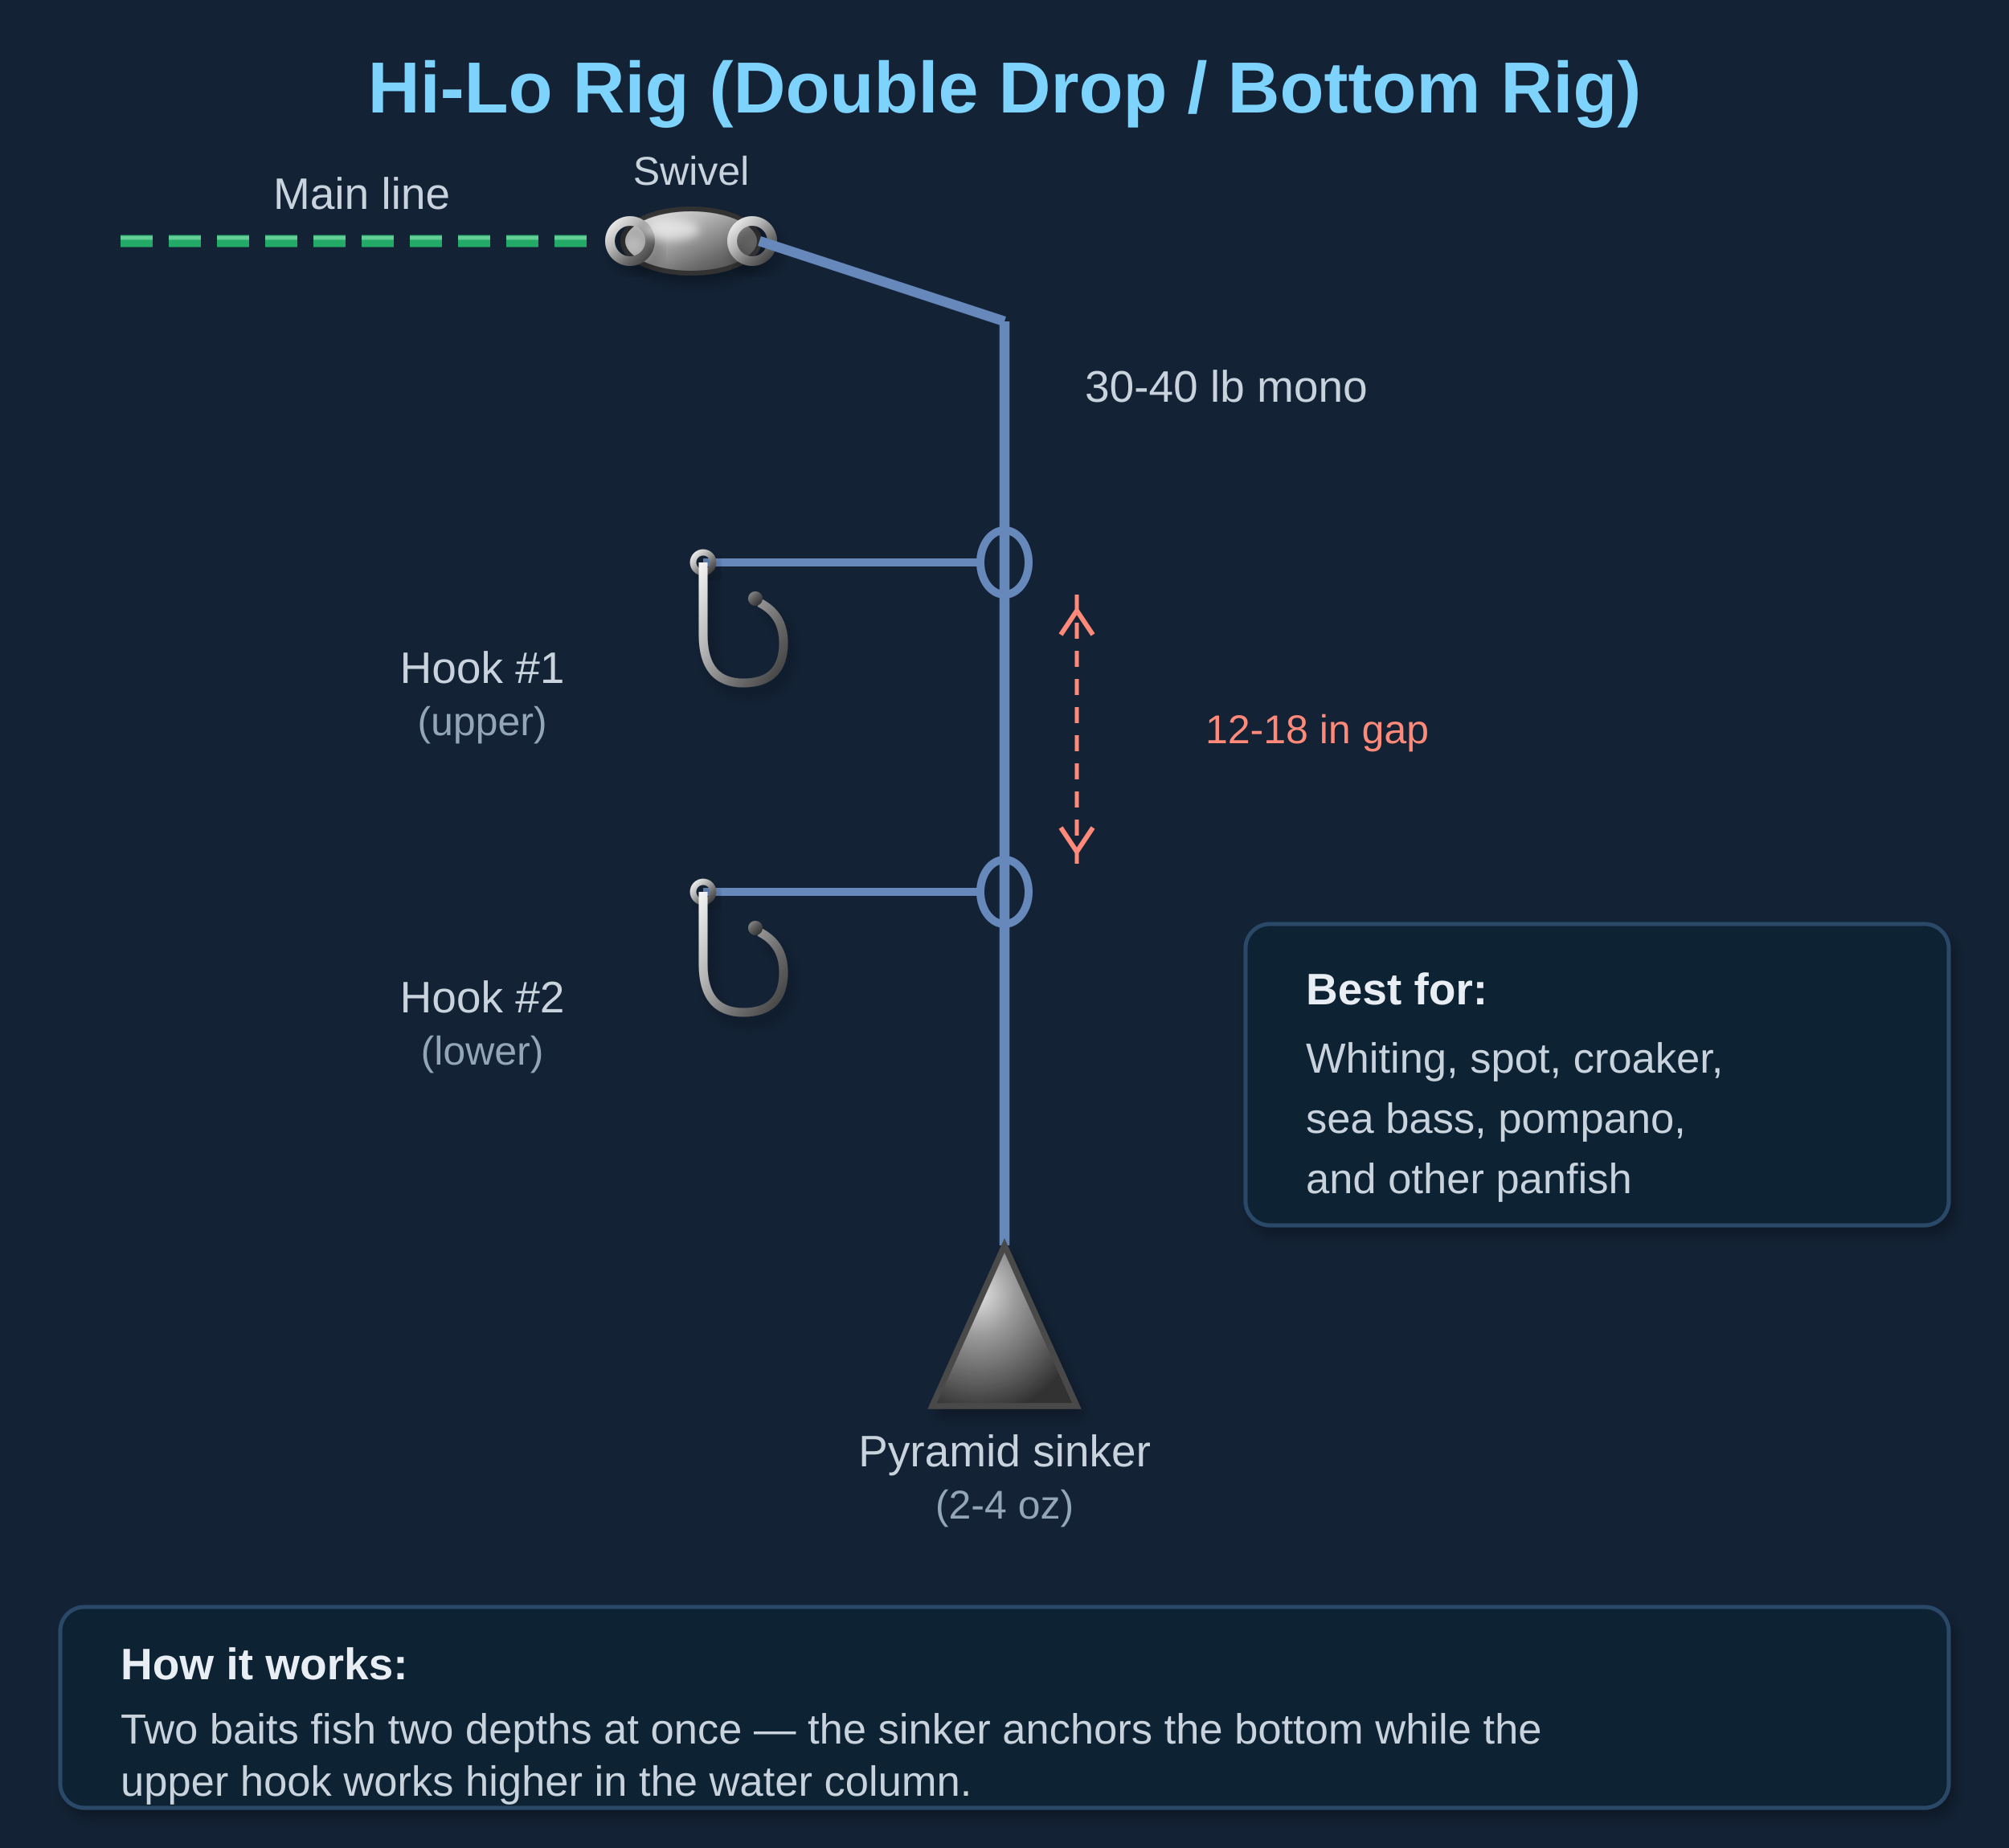
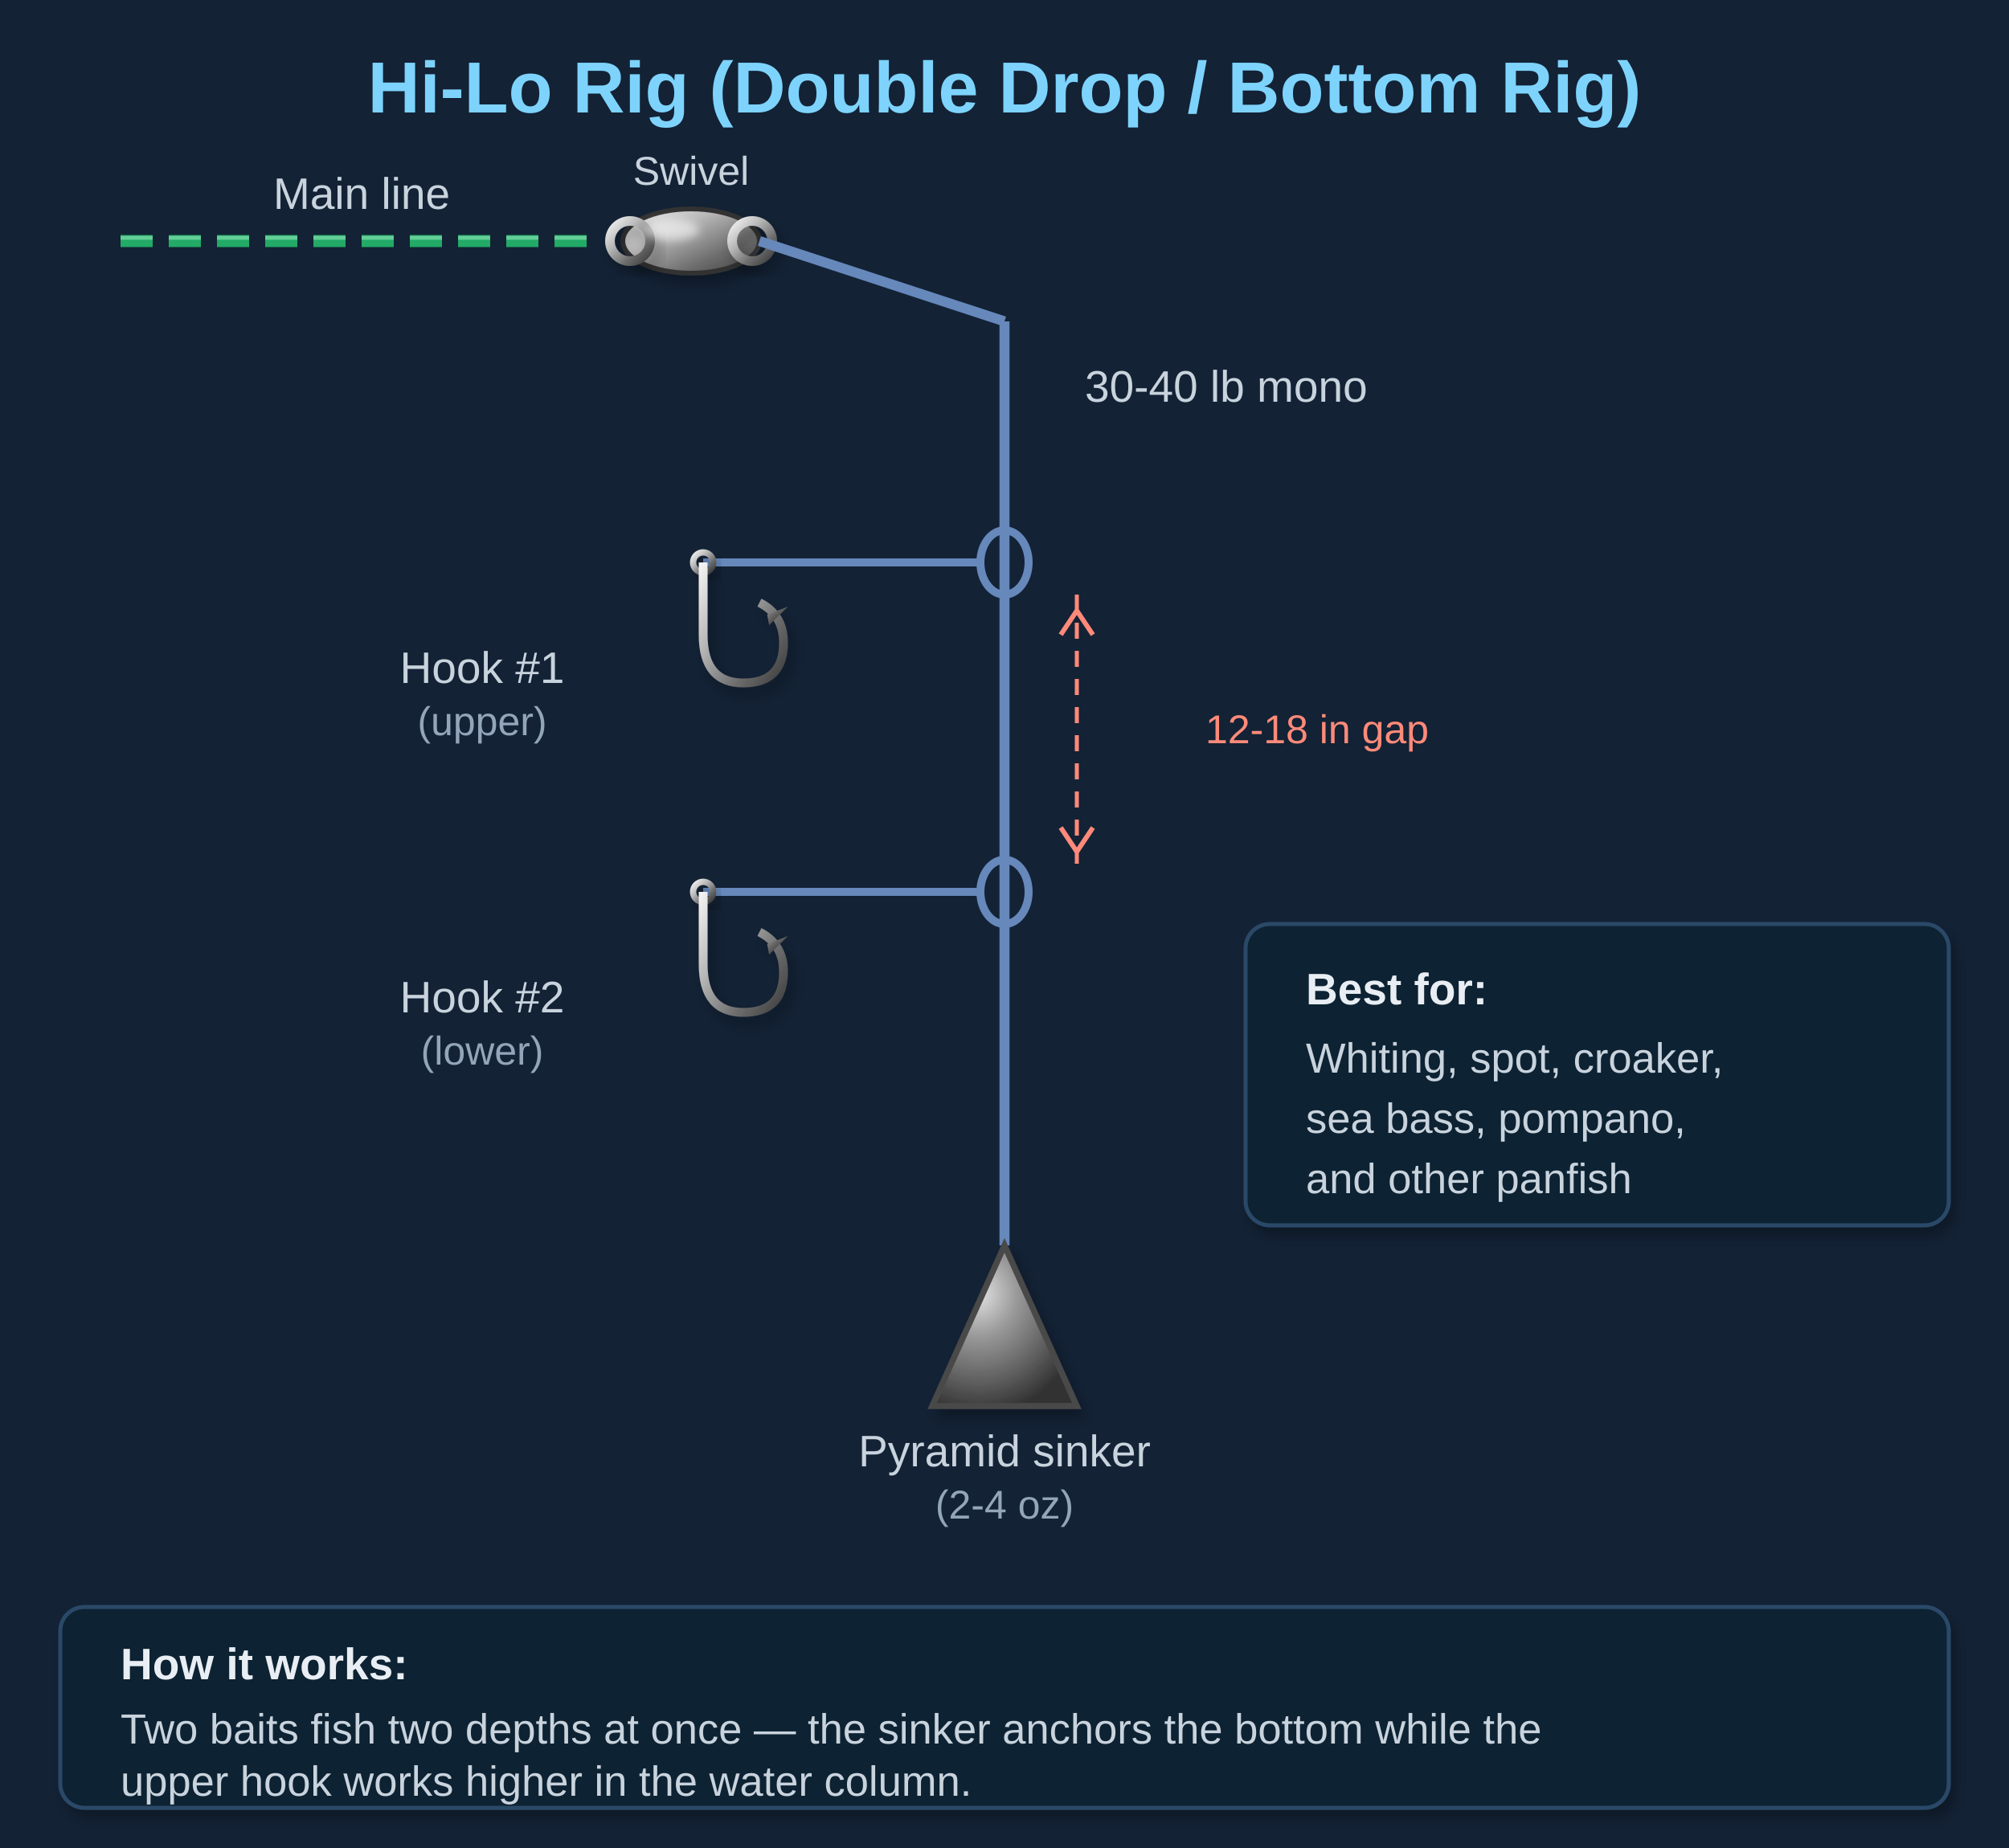
<svg xmlns="http://www.w3.org/2000/svg" viewBox="0 0 500 460" font-family="Arial, sans-serif">
  <rect x="0" y="0" width="500" height="460" fill="#132235" />
  <defs>
    <radialGradient id="baitGrad" cx="35%" cy="30%" r="75%">
      <stop offset="0%" stop-color="#ffe4c4" />
      <stop offset="45%" stop-color="#e8b48a" />
      <stop offset="100%" stop-color="#b5794a" />
    </radialGradient>
    <filter id="glossBlur" x="-60%" y="-60%" width="220%" height="220%">
      <feGaussianBlur stdDeviation="1.1" />
    </filter>
  </defs>
  <defs>
    <linearGradient id="steelGrad" x1="0%" y1="0%" x2="100%" y2="100%">
      <stop offset="0%" stop-color="#f2f2f2" />
      <stop offset="35%" stop-color="#b8b8b8" />
      <stop offset="70%" stop-color="#6e6e6e" />
      <stop offset="100%" stop-color="#3d3d3d" />
    </linearGradient>
    <linearGradient id="steelGradDark" x1="0%" y1="0%" x2="100%" y2="100%">
      <stop offset="0%" stop-color="#9a9a9a" />
      <stop offset="45%" stop-color="#5c5c5c" />
      <stop offset="100%" stop-color="#242424" />
    </linearGradient>
    <radialGradient id="leadGrad" cx="32%" cy="30%" r="75%">
      <stop offset="0%" stop-color="#e2e2e2" />
      <stop offset="35%" stop-color="#9a9a9a" />
      <stop offset="75%" stop-color="#5c5c5c" />
      <stop offset="100%" stop-color="#333333" />
    </radialGradient>
    <filter id="softShadow" x="-40%" y="-40%" width="180%" height="180%">
      <feDropShadow dx="1.4" dy="2.2" stdDeviation="1.6" flood-color="#000000" flood-opacity="0.28" />
    </filter>
  </defs>
  <text x="250" y="28" text-anchor="middle" font-size="18" font-weight="bold" fill="#7DD3FC">Hi-Lo Rig (Double Drop / Bottom Rig)</text>
  <line x1="30" y1="60" x2="150" y2="60" stroke="#2a6" stroke-width="3" stroke-dasharray="8,4" />
  <line x1="30" y1="59.2" x2="150" y2="59.2" stroke="#8fe6b8" stroke-width="0.96" stroke-dasharray="8,4" opacity="0.6" />
  <text x="90" y="52" text-anchor="middle" font-size="11" fill="#c8d3dd">Main line</text>
  <ellipse cx="172.0" cy="60.0" rx="17.0" ry="8.0" fill="url(#steelGrad)" stroke="#333333" stroke-width="1.2" filter="url(#softShadow)" />
  <circle cx="156.8" cy="60.0" r="5.0" fill="none" stroke="url(#steelGrad)" stroke-width="2.4" filter="url(#softShadow)" />
  <circle cx="187.2" cy="60.0" r="5.0" fill="none" stroke="url(#steelGrad)" stroke-width="2.4" filter="url(#softShadow)" />
  <ellipse cx="167.2" cy="57.2" rx="6.8" ry="2.6" fill="#ffffff" opacity="0.55" filter="url(#glossBlur)" />
  <text x="172" y="46" text-anchor="middle" font-size="10" fill="#c8d3dd">Swivel</text>
  <line x1="189" y1="60" x2="250" y2="80" stroke="#68b" stroke-width="2.5" />
  <line x1="250" y1="80" x2="250" y2="310" stroke="#68b" stroke-width="2.5" />
  <text x="270" y="100" font-size="11" fill="#c8d3dd">30-40 lb mono</text>
  <g>
    <ellipse cx="250" cy="140" rx="6" ry="8" fill="none" stroke="#68b" stroke-width="2" />
    <line x1="244" y1="140" x2="175" y2="140" stroke="#68b" stroke-width="2" />
    <g transform="translate(175, 140)">
      <circle cx="0" cy="0" r="2.5" fill="none" stroke="url(#steelGrad)" stroke-width="1.58" filter="url(#softShadow)" />
      <path d="M0 0 L0 18 Q0 30 10 30 Q20 30 20 20 Q20 13 14 10" fill="none" stroke="url(#steelGrad)" stroke-width="2.2" filter="url(#softShadow)" />
-       <circle cx="13" cy="9" r="1.8" fill="url(#steelGradDark)" />
+       <path d="M15.93 12.98 L21.16 10.97 L16.41 15.63 Z" fill="url(#steelGradDark)" />
    </g>
    <text x="120" y="170" text-anchor="middle" font-size="11" fill="#c8d3dd">Hook #1</text>
    <text x="120" y="183" text-anchor="middle" font-size="10" fill="#93a5b8">(upper)</text>
  </g>
  <line x1="268" y1="148" x2="268" y2="215" stroke="#ff8a7a" stroke-width="1" stroke-dasharray="4,3" />
  <text x="300" y="185" font-size="10" fill="#ff8a7a">12-18 in gap</text>
  <path d="M268 152 L264 158 M268 152 L272 158" fill="none" stroke="#ff8a7a" stroke-width="1.2" />
  <path d="M268 212 L264 206 M268 212 L272 206" fill="none" stroke="#ff8a7a" stroke-width="1.2" />
  <g>
    <ellipse cx="250" cy="222" rx="6" ry="8" fill="none" stroke="#68b" stroke-width="2" />
    <line x1="244" y1="222" x2="175" y2="222" stroke="#68b" stroke-width="2" />
    <g transform="translate(175, 222)">
      <circle cx="0" cy="0" r="2.5" fill="none" stroke="url(#steelGrad)" stroke-width="1.58" filter="url(#softShadow)" />
      <path d="M0 0 L0 18 Q0 30 10 30 Q20 30 20 20 Q20 13 14 10" fill="none" stroke="url(#steelGrad)" stroke-width="2.2" filter="url(#softShadow)" />
-       <circle cx="13" cy="9" r="1.8" fill="url(#steelGradDark)" />
+       <path d="M15.93 12.98 L21.16 10.97 L16.41 15.63 Z" fill="url(#steelGradDark)" />
    </g>
    <text x="120" y="252" text-anchor="middle" font-size="11" fill="#c8d3dd">Hook #2</text>
    <text x="120" y="265" text-anchor="middle" font-size="10" fill="#93a5b8">(lower)</text>
  </g>
  <g transform="translate(232, 310)">
    <polygon points="18,0 0,40 36,40" fill="url(#leadGrad)" stroke="#4a4a4a" stroke-width="1.5" filter="url(#softShadow)" />
    <text x="18" y="55" text-anchor="middle" font-size="11" fill="#c8d3dd">Pyramid sinker</text>
    <text x="18" y="68" text-anchor="middle" font-size="10" fill="#93a5b8">(2-4 oz)</text>
  </g>
  <rect x="310" y="230" width="175" height="75" rx="6" fill="#0f2032" stroke="#2c4a68" stroke-width="1" filter="url(#softShadow)" />
  <text x="325" y="250" font-size="11" fill="#e8eef3" font-weight="bold">Best for:</text>
  <text x="325" y="267" font-size="10.5" fill="#c8d3dd">Whiting, spot, croaker,</text>
  <text x="325" y="282" font-size="10.5" fill="#c8d3dd">sea bass, pompano,</text>
  <text x="325" y="297" font-size="10.5" fill="#c8d3dd">and other panfish</text>
  <rect x="15" y="400" width="470" height="50" rx="6" fill="#0f2032" stroke="#2c4a68" stroke-width="1" filter="url(#softShadow)" />
  <text x="30" y="418" font-size="11" fill="#e8eef3" font-weight="bold">How it works:</text>
  <text x="30" y="434" font-size="10.5" fill="#c8d3dd">Two baits fish two depths at once — the sinker anchors the bottom while the</text>
  <text x="30" y="447" font-size="10.5" fill="#c8d3dd">upper hook works higher in the water column.</text>
</svg>
